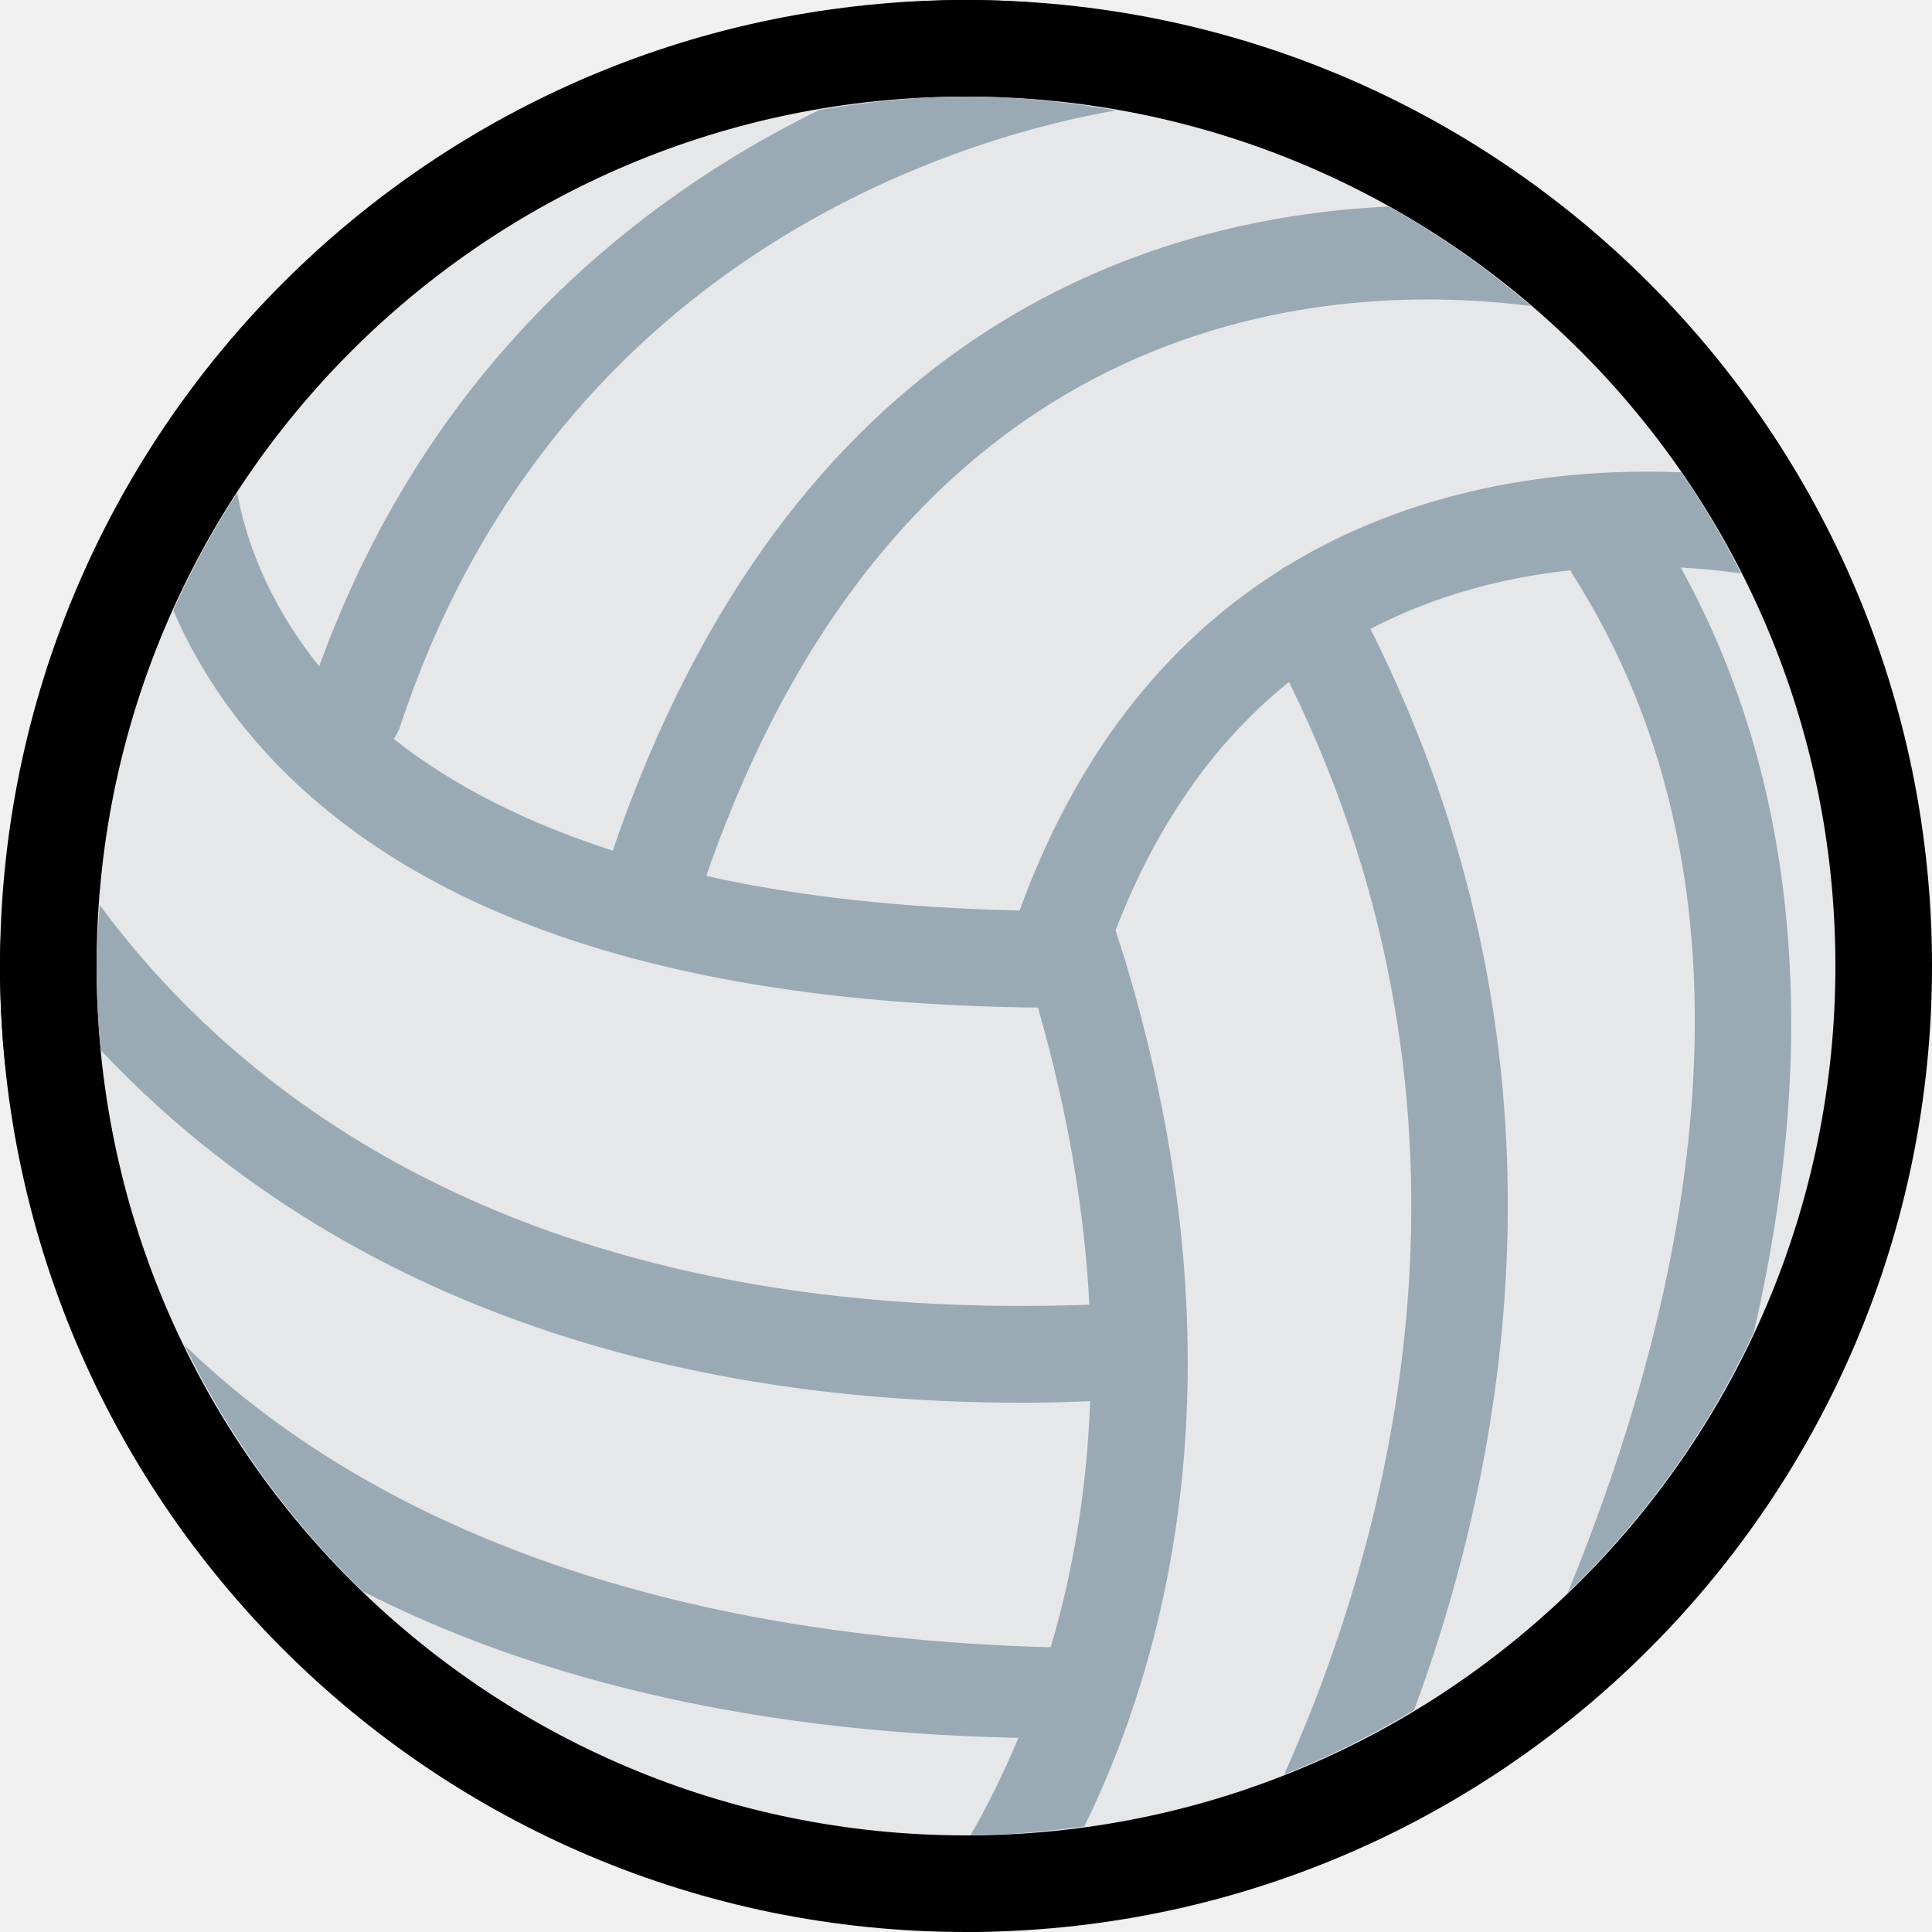
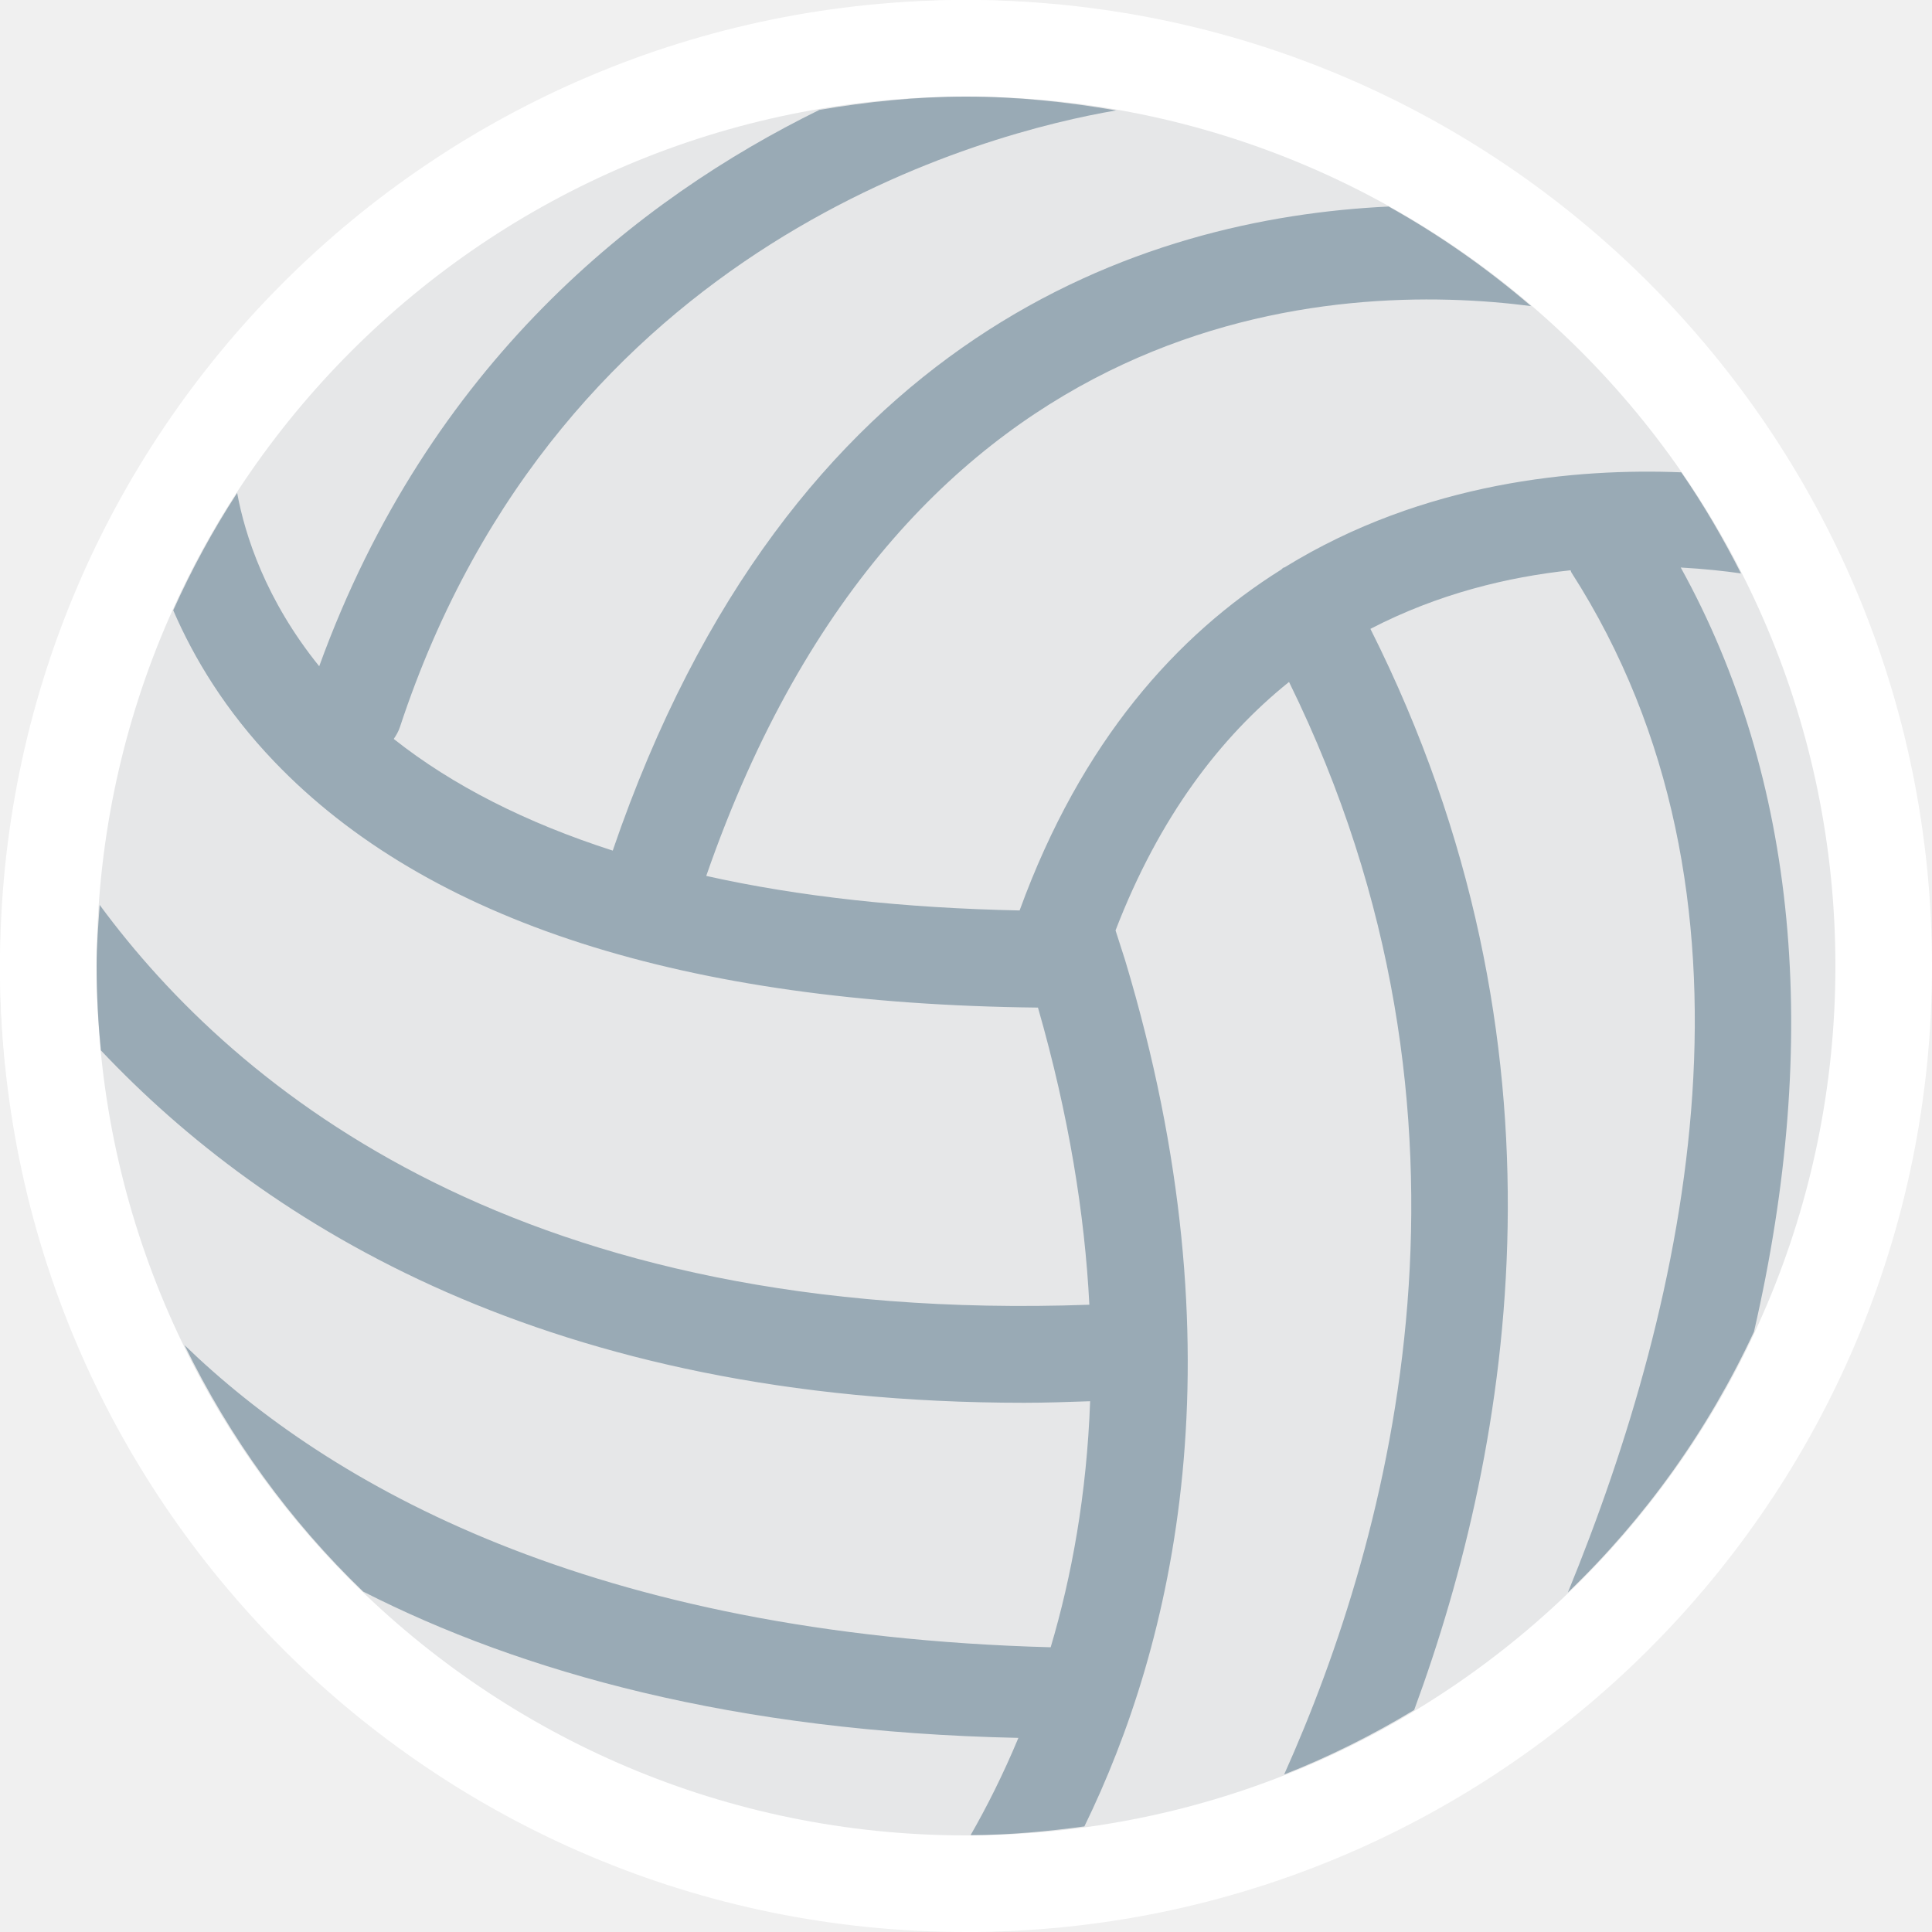
<svg xmlns="http://www.w3.org/2000/svg" viewBox="-2 -2 40 40">
  <g>
-     <circle cx="18" cy="18" r="18" stroke="black" stroke-linejoin="round" stroke-width="4px" />
-     <path d="M32.809 7.779c-2.156-.087-5.324.186-8.21 1.966-.009.005-.019.004-.028.009-.02.011-.031.03-.05.042-2.148 1.348-4.131 3.539-5.411 7.054-2.395-.049-4.569-.286-6.488-.715C16.789 4.13 25.77 3.83 29.699 4.337c-.91-.78-1.894-1.473-2.948-2.061-5.071.24-12.398 2.611-16.065 13.335-1.797-.578-3.319-1.35-4.534-2.312.051-.075.098-.155.128-.246C9.604 2.972 18.478.735 21.108.286 20.097.11 19.062 0 18 0c-1.037 0-2.046.107-3.035.275C11.227 2.109 6.884 5.52 4.609 11.794 3.499 10.42 3.071 9.078 2.91 8.206c-.501.771-.943 1.583-1.323 2.43.425.984 1.077 2.074 2.096 3.137 3.168 3.307 8.495 5.01 15.807 5.088.641 2.235.969 4.287 1.064 6.152-11.714.419-17.645-4.414-20.49-8.277C.035 17.155 0 17.573 0 18c0 .589.033 1.171.088 1.746 3.422 3.627 9.303 7.297 19.114 7.297.445 0 .907-.016 1.368-.032-.07 1.93-.382 3.629-.817 5.094-9.528-.256-14.941-3.361-17.932-6.255.931 1.915 2.182 3.641 3.698 5.102 3.275 1.666 7.681 2.906 13.566 3.029-.316.757-.654 1.429-.99 2.014.8-.004 1.583-.076 2.356-.181 1.828-3.749 3.305-9.756.842-17.938l-.197-.613c.91-2.363 2.181-4.011 3.592-5.144 4.465 9.084 2.105 17.699-.101 22.62.94-.37 1.837-.82 2.692-1.336 2.027-5.501 3.435-13.744-.906-22.383 1.404-.729 2.848-1.075 4.144-1.213.008.014.008.031.017.045 4.295 6.693 2.406 15.067-.073 21.119 1.599-1.536 2.906-3.364 3.853-5.399 1.399-6.064.893-11.461-1.516-15.822.486.027.91.073 1.248.122-.369-.726-.777-1.428-1.237-2.093z" stroke="black" stroke-linejoin="round" stroke-width="4px" />
+     <circle cx="18" cy="18" r="18" stroke="white" stroke-linejoin="round" stroke-width="4px" />
+     <path d="M32.809 7.779c-2.156-.087-5.324.186-8.21 1.966-.009.005-.019.004-.028.009-.02.011-.031.03-.05.042-2.148 1.348-4.131 3.539-5.411 7.054-2.395-.049-4.569-.286-6.488-.715C16.789 4.13 25.77 3.83 29.699 4.337c-.91-.78-1.894-1.473-2.948-2.061-5.071.24-12.398 2.611-16.065 13.335-1.797-.578-3.319-1.35-4.534-2.312.051-.075.098-.155.128-.246C9.604 2.972 18.478.735 21.108.286 20.097.11 19.062 0 18 0c-1.037 0-2.046.107-3.035.275C11.227 2.109 6.884 5.52 4.609 11.794 3.499 10.42 3.071 9.078 2.91 8.206c-.501.771-.943 1.583-1.323 2.43.425.984 1.077 2.074 2.096 3.137 3.168 3.307 8.495 5.01 15.807 5.088.641 2.235.969 4.287 1.064 6.152-11.714.419-17.645-4.414-20.49-8.277C.035 17.155 0 17.573 0 18c0 .589.033 1.171.088 1.746 3.422 3.627 9.303 7.297 19.114 7.297.445 0 .907-.016 1.368-.032-.07 1.93-.382 3.629-.817 5.094-9.528-.256-14.941-3.361-17.932-6.255.931 1.915 2.182 3.641 3.698 5.102 3.275 1.666 7.681 2.906 13.566 3.029-.316.757-.654 1.429-.99 2.014.8-.004 1.583-.076 2.356-.181 1.828-3.749 3.305-9.756.842-17.938l-.197-.613c.91-2.363 2.181-4.011 3.592-5.144 4.465 9.084 2.105 17.699-.101 22.62.94-.37 1.837-.82 2.692-1.336 2.027-5.501 3.435-13.744-.906-22.383 1.404-.729 2.848-1.075 4.144-1.213.008.014.008.031.017.045 4.295 6.693 2.406 15.067-.073 21.119 1.599-1.536 2.906-3.364 3.853-5.399 1.399-6.064.893-11.461-1.516-15.822.486.027.91.073 1.248.122-.369-.726-.777-1.428-1.237-2.093z" stroke="white" stroke-linejoin="round" stroke-width="4px" />
  </g>
  <circle fill="#E6E7E8" cx="18" cy="18" r="18" />
  <path fill="#99AAB5" d="M32.809 7.779c-2.156-.087-5.324.186-8.21 1.966-.009.005-.019.004-.028.009-.02.011-.031.03-.05.042-2.148 1.348-4.131 3.539-5.411 7.054-2.395-.049-4.569-.286-6.488-.715C16.789 4.13 25.77 3.83 29.699 4.337c-.91-.78-1.894-1.473-2.948-2.061-5.071.24-12.398 2.611-16.065 13.335-1.797-.578-3.319-1.35-4.534-2.312.051-.075.098-.155.128-.246C9.604 2.972 18.478.735 21.108.286 20.097.11 19.062 0 18 0c-1.037 0-2.046.107-3.035.275C11.227 2.109 6.884 5.52 4.609 11.794 3.499 10.42 3.071 9.078 2.91 8.206c-.501.771-.943 1.583-1.323 2.43.425.984 1.077 2.074 2.096 3.137 3.168 3.307 8.495 5.01 15.807 5.088.641 2.235.969 4.287 1.064 6.152-11.714.419-17.645-4.414-20.49-8.277C.035 17.155 0 17.573 0 18c0 .589.033 1.171.088 1.746 3.422 3.627 9.303 7.297 19.114 7.297.445 0 .907-.016 1.368-.032-.07 1.93-.382 3.629-.817 5.094-9.528-.256-14.941-3.361-17.932-6.255.931 1.915 2.182 3.641 3.698 5.102 3.275 1.666 7.681 2.906 13.566 3.029-.316.757-.654 1.429-.99 2.014.8-.004 1.583-.076 2.356-.181 1.828-3.749 3.305-9.756.842-17.938l-.197-.613c.91-2.363 2.181-4.011 3.592-5.144 4.465 9.084 2.105 17.699-.101 22.62.94-.37 1.837-.82 2.692-1.336 2.027-5.501 3.435-13.744-.906-22.383 1.404-.729 2.848-1.075 4.144-1.213.008.014.008.031.017.045 4.295 6.693 2.406 15.067-.073 21.119 1.599-1.536 2.906-3.364 3.853-5.399 1.399-6.064.893-11.461-1.516-15.822.486.027.91.073 1.248.122-.369-.726-.777-1.428-1.237-2.093z" />
</svg>
